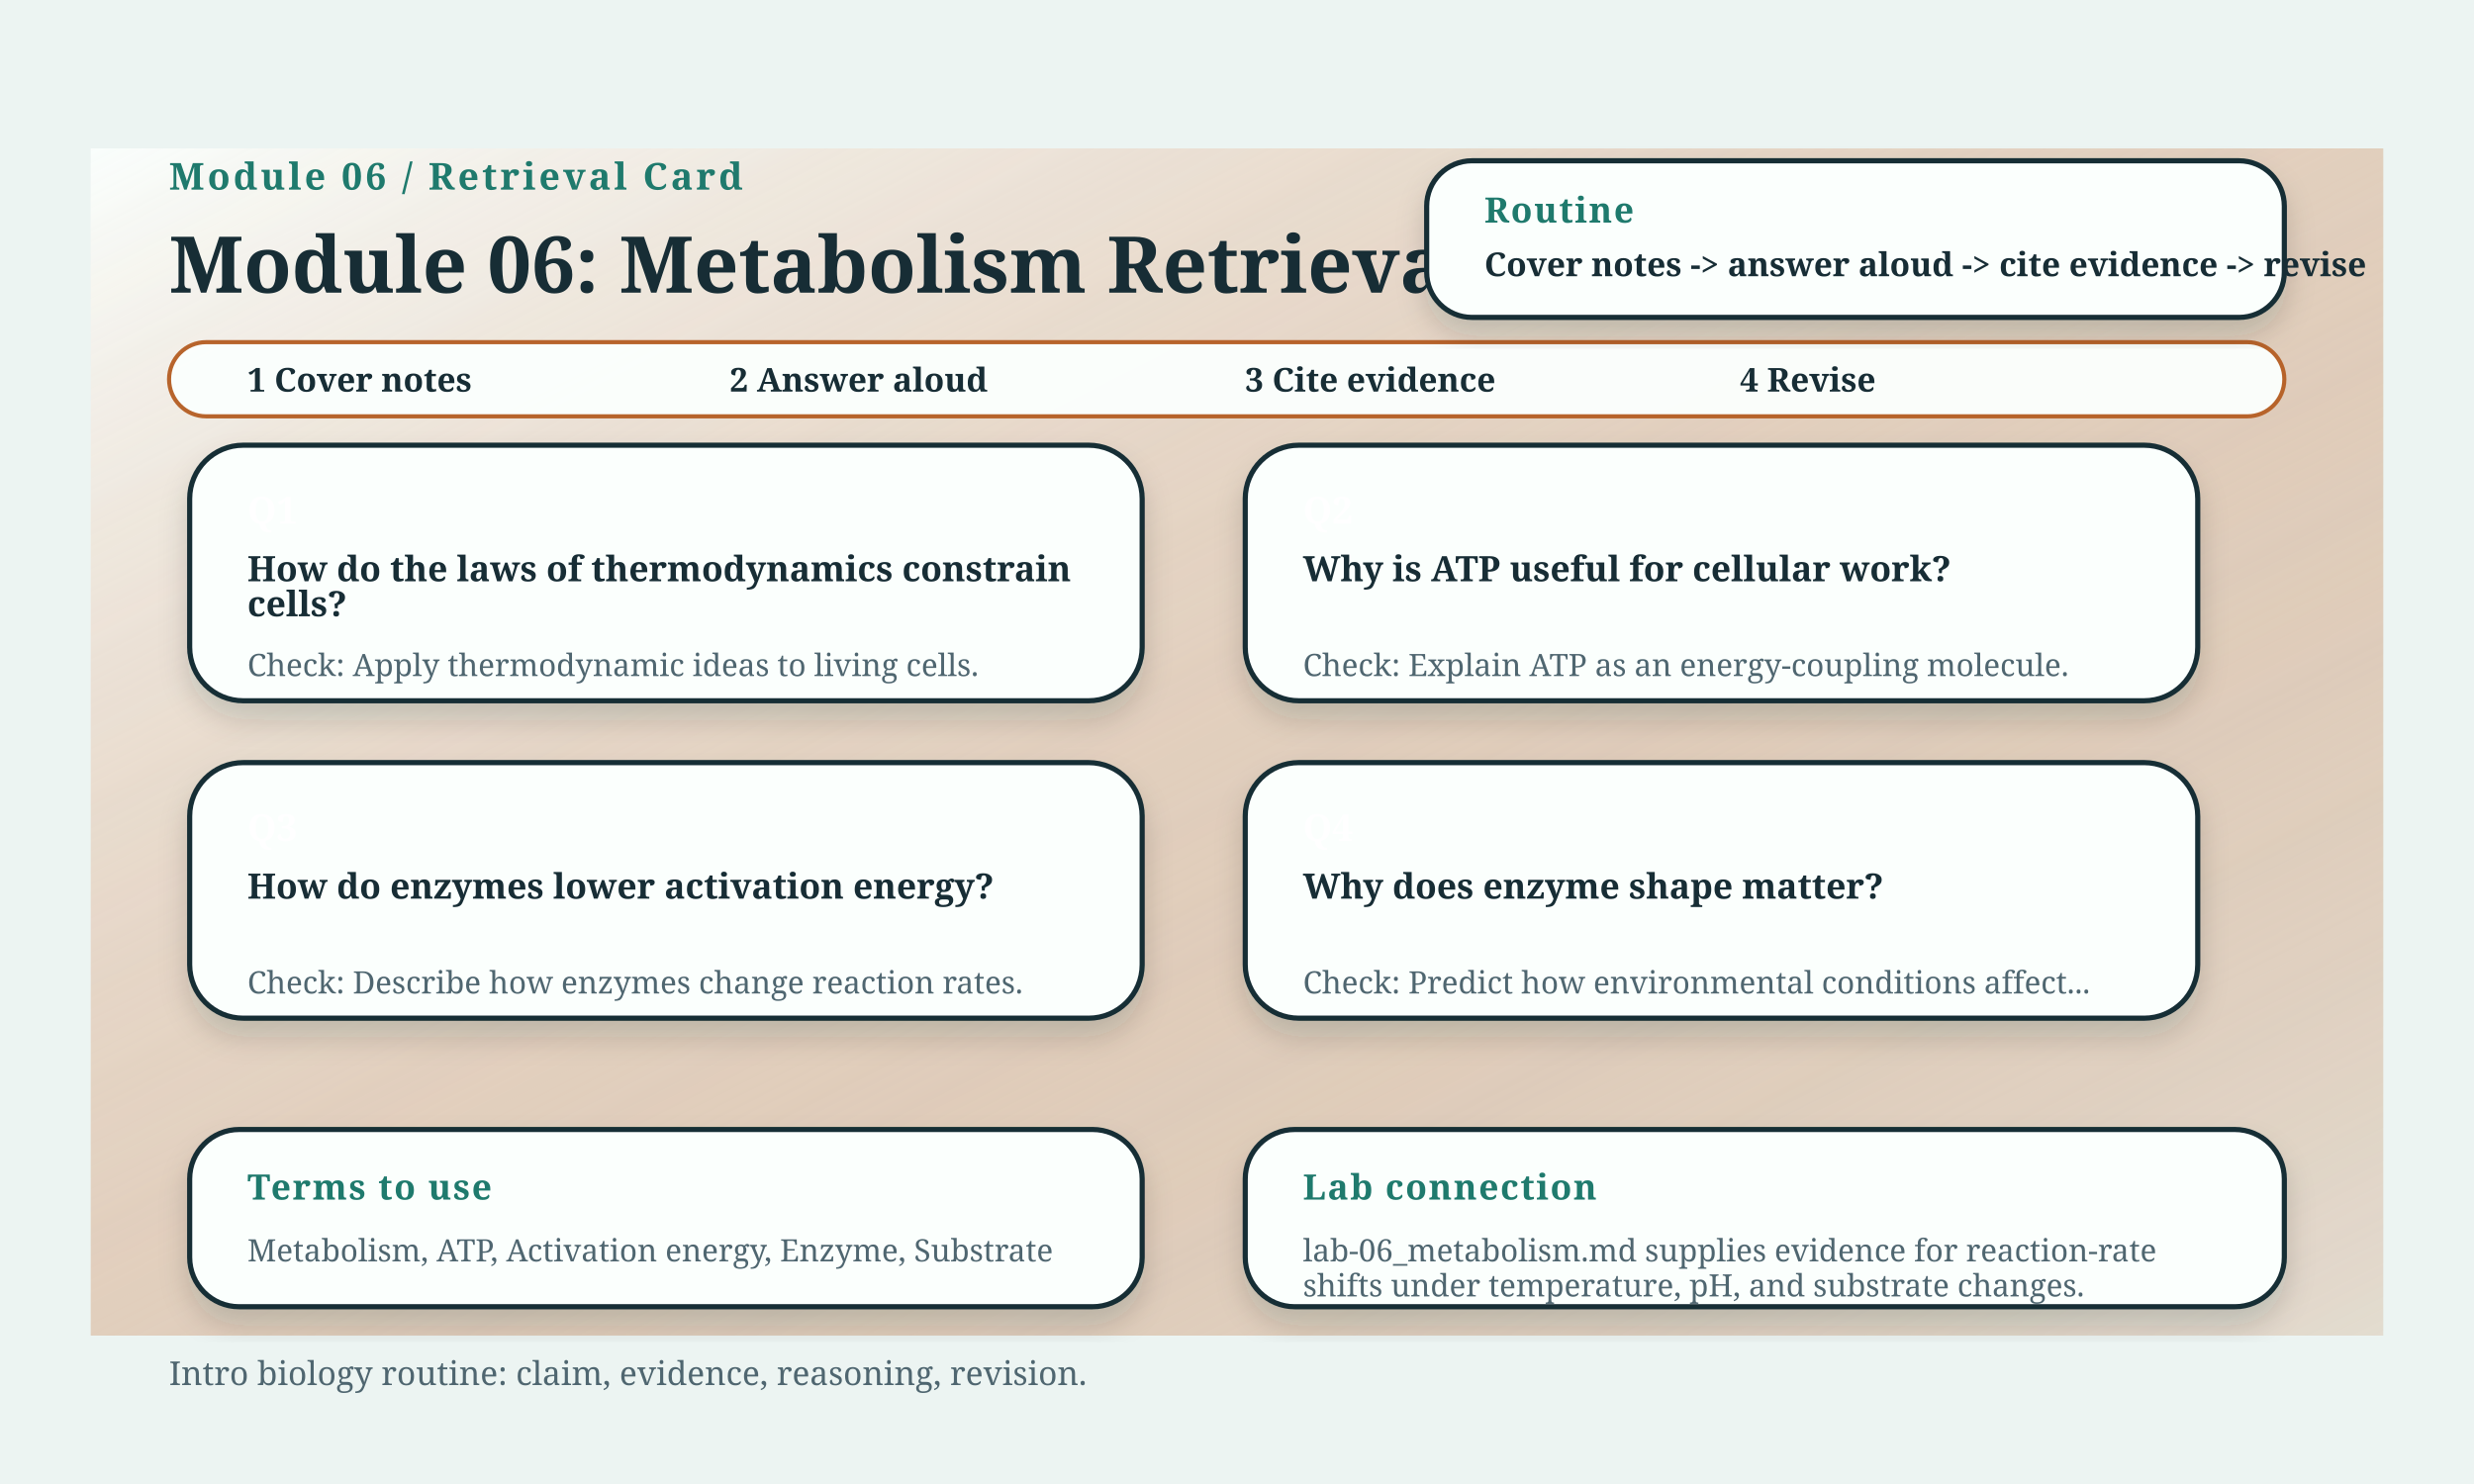
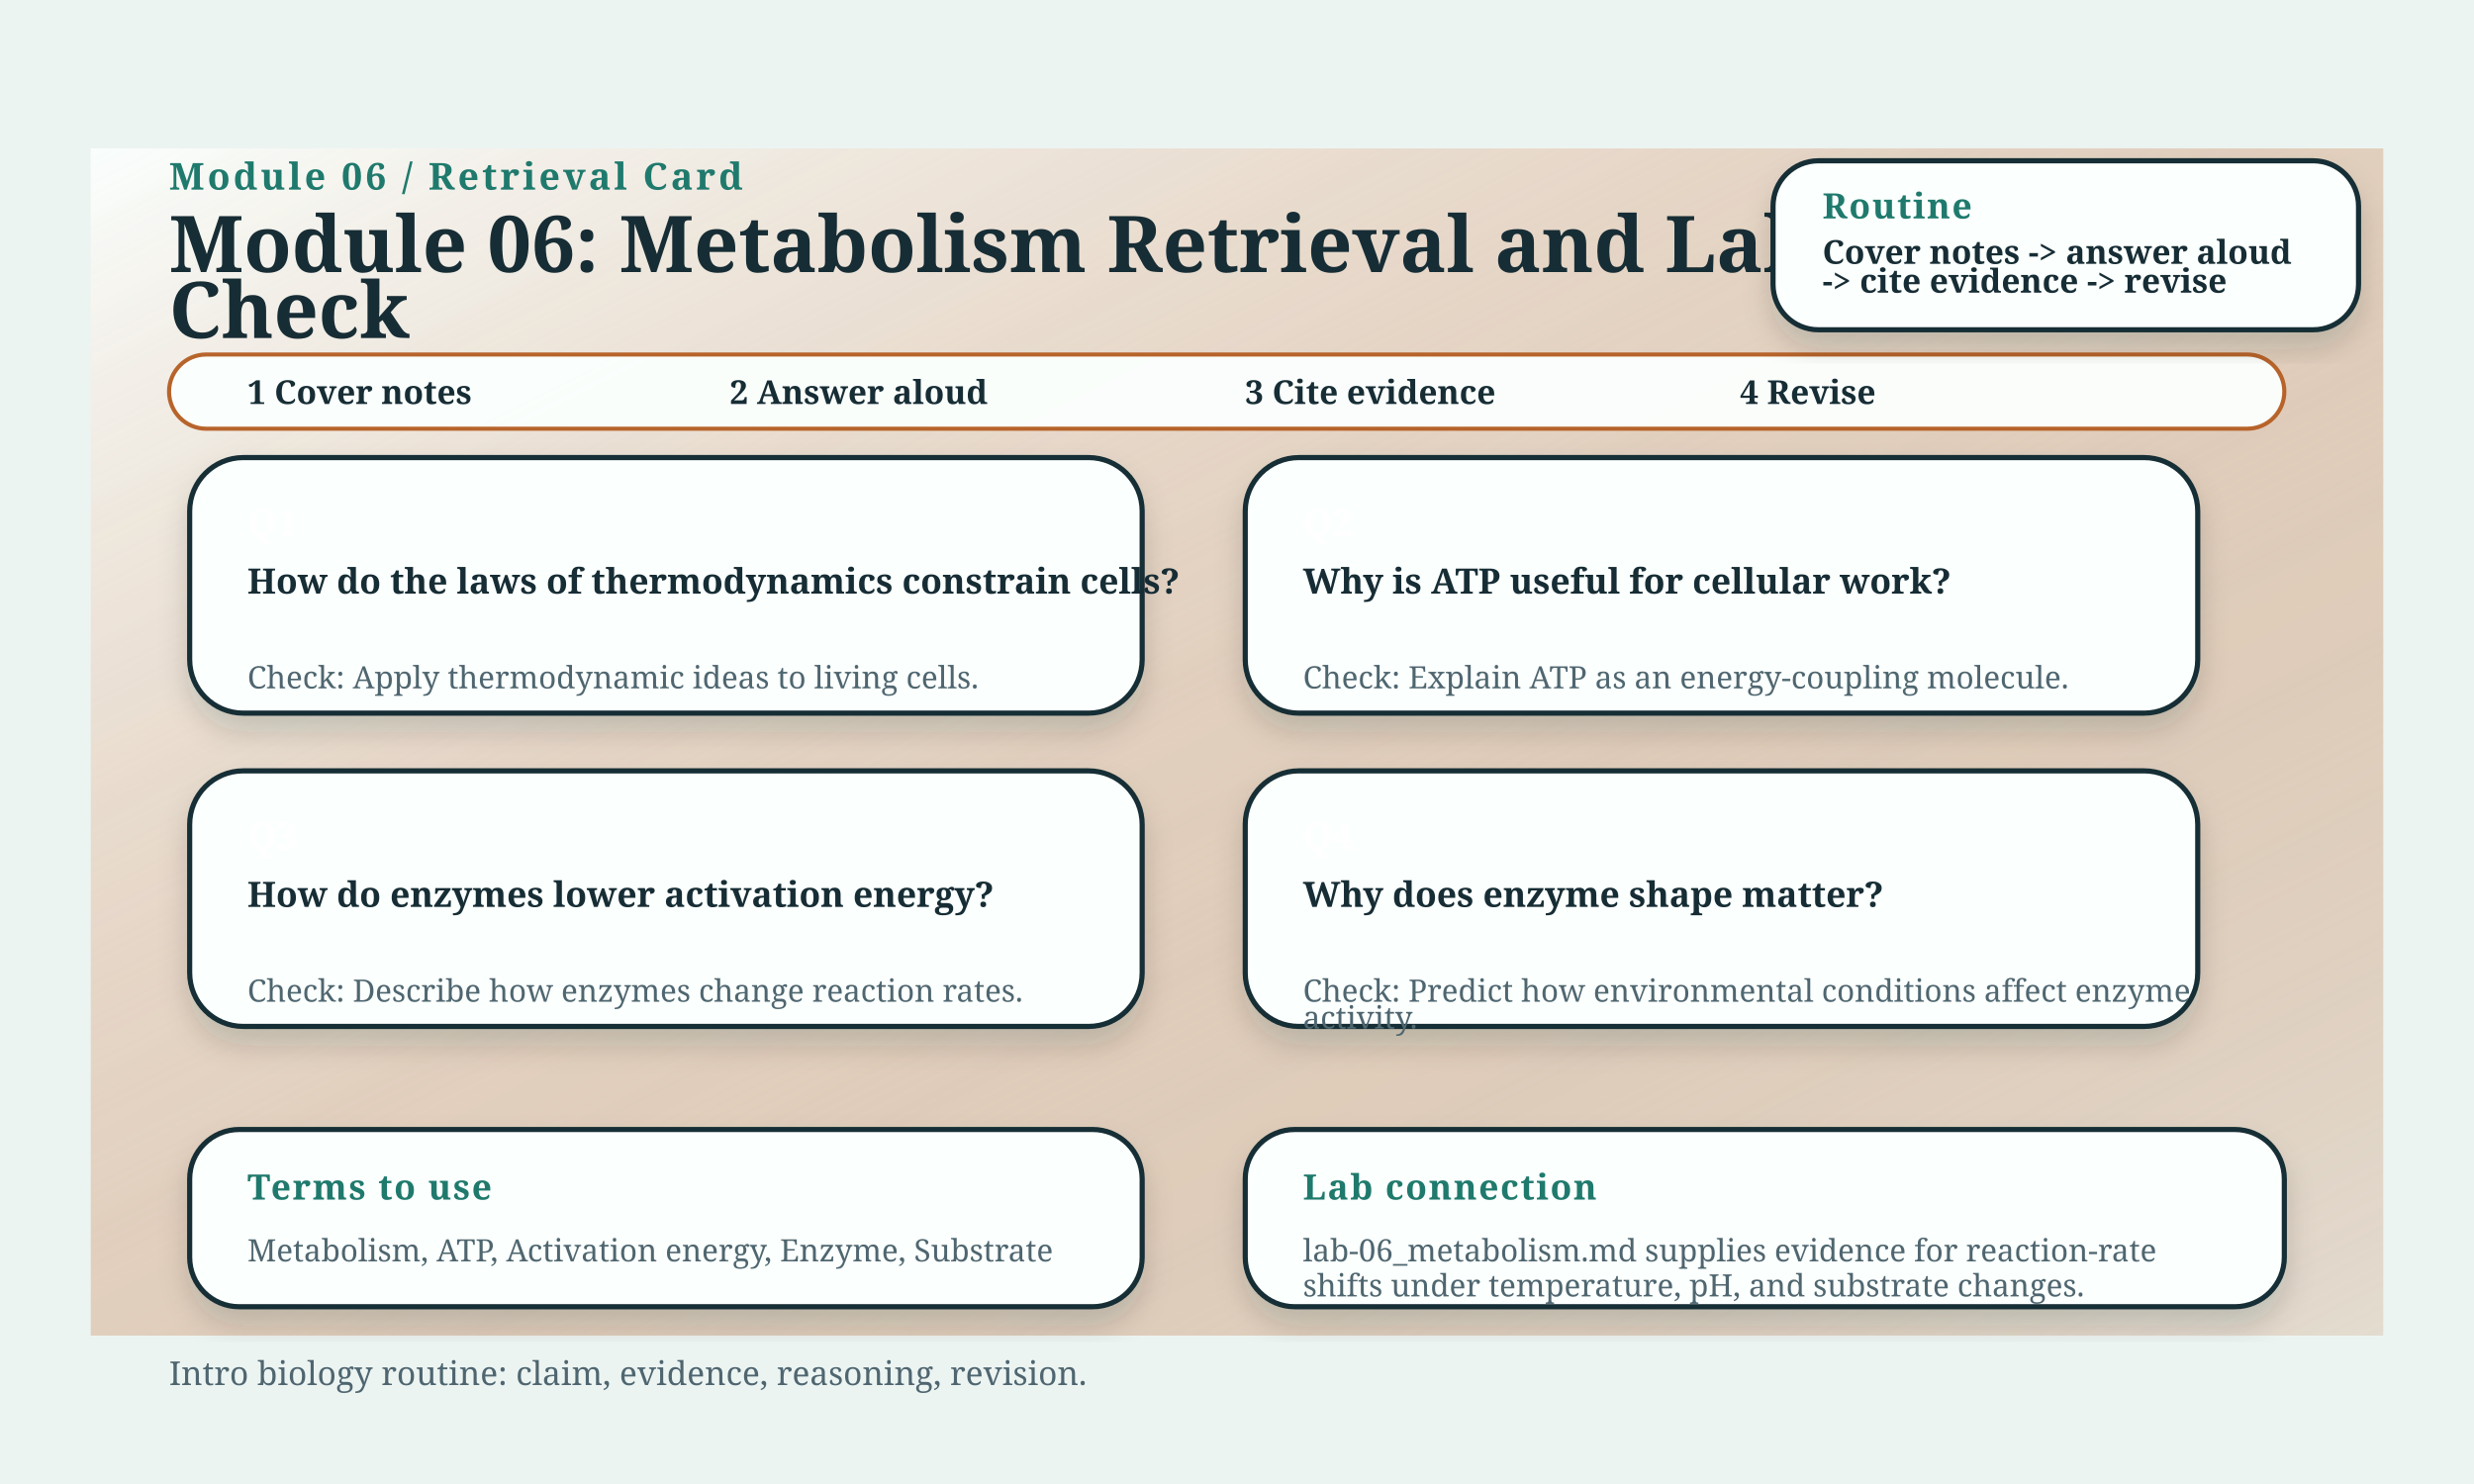
<svg xmlns="http://www.w3.org/2000/svg" width="1200" height="720" viewBox="0 0 1200 720" role="img" aria-label="Module 06: Metabolism Retrieval and Lab Check">
  <style>
    .bg { fill: #ecf4f2; }
    .halo { fill: url(#wash); opacity: 0.92; }
    .frame { fill: #fbfffd; stroke: #172d35; stroke-width: 3; }
    .eyebrow { fill: #1f7a6d; font: 800 18px Georgia, serif; letter-spacing: 1.5px; text-transform: uppercase; }
    .title-text { fill: #172d35; font: 800 38px Georgia, serif; }
    .footer { fill: #4f6670; font: 16px Georgia, serif; }
    .claim-card, .side-card, .feedback-card, .prompt-card, .routine-card, .stage-card-bg { fill: #fbfffd; stroke: #172d35; stroke-width: 2.5; filter: url(#shadow); }
    .claim-kicker, .card-kicker { fill: #1f7a6d; font: 800 17px Georgia, serif; letter-spacing: 0.8px; text-transform: uppercase; }
    .claim-text { fill: #172d35; font: 700 25px Georgia, serif; }
    .node { fill: #fbfffd; stroke: #b55f24; stroke-width: 3; filter: url(#shadow); }
    .node-claim { stroke: #1f7a6d; }
    .node-mechanism { stroke: #b55f24; }
    .node-evidence { stroke: #567d46; }
    .node-vocabulary { stroke: #8067a9; }
    .node-application { stroke: #b26b2f; }
    .node-revision { stroke: #8a4351; }
    .cluster-pill { stroke: none; opacity: 0.92; }
    .cluster-claim { fill: #1f7a6d; }
    .cluster-mechanism { fill: #b55f24; }
    .cluster-evidence { fill: #6d9c57; }
    .cluster-vocabulary { fill: #9b83c6; }
    .cluster-application { fill: #d28942; }
    .cluster-revision { fill: #b85d70; }
    .cluster-label, .legend-text { fill: white; font: 800 11px Georgia, serif; letter-spacing: 1px; text-transform: uppercase; }
    .node-label { fill: #172d35; font: 800 20px Georgia, serif; }
    .node-detail { fill: #4f6670; font: 14px Georgia, serif; }
    .edge { stroke: #1f7a6d; stroke-width: 4; stroke-linecap: round; opacity: 0.72; marker-end: url(#arrowhead); }
-     .edge-label { fill: #1f7a6d; font: 700 13px Georgia, serif; text-anchor: middle; paint-order: stroke; stroke: #ecf4f2; stroke-width: 4; }
+     .edge-label { fill: #1f7a6d; font: 700 12px Georgia, serif; text-anchor: middle; paint-order: stroke; stroke: #ecf4f2; stroke-width: 5; }
    .stage-dot { fill: #b55f24; }
    .stage-num { fill: white; font: 900 18px Georgia, serif; }
    .stage-label { fill: #172d35; font: 800 18px Georgia, serif; }
    .stage-detail, .mini-text, .check-text { fill: #4f6670; font: 15px Georgia, serif; }
    .arrow { fill: none; stroke: #b55f24; stroke-width: 5; stroke-linecap: round; marker-end: url(#arrowhead); }
    .prompt-text { fill: #172d35; font: 700 17px Georgia, serif; }
    .routine-text { fill: #172d35; font: 700 16px Georgia, serif; }
    .retrieval-step-strip { fill: #fbfffd; stroke: #b55f24; stroke-width: 2; opacity: 0.96; }
    .palette-high-design { fill: #1f7a6d; }
    @media print { .claim-card, .side-card, .feedback-card, .prompt-card, .routine-card, .node, .stage-card-bg { filter: none; } }
    </style>
  <defs>
    <linearGradient id="wash" x1="0" x2="1" y1="0" y2="1">
      <stop offset="0" stop-color="#fbfffd" />
      <stop offset="1" stop-color="#b55f24" stop-opacity="0.18" />
    </linearGradient>
    <filter id="shadow" x="-20%" y="-20%" width="140%" height="140%">
      <feDropShadow dx="0" dy="8" stdDeviation="7" flood-color="#172d35" flood-opacity="0.16" />
    </filter>
    <marker id="arrowhead" markerWidth="12" markerHeight="8" refX="11" refY="4" orient="auto">
      <polygon points="0 0, 12 4, 0 8" fill="#b55f24" />
    </marker>
  </defs>
  <rect class="bg" width="1200" height="720" />
  <path class="halo" d="M44 72 H1156 V648 H44 Z" />
  <text x="82" y="92" class="eyebrow">Module 06 / Retrieval Card</text>
-   <text x="82" y="142" class="title-text">Module 06: Metabolism Retrieval and Lab Check</text>
-   <rect x="82" y="166" width="1026" height="36" rx="18" class="retrieval-step-strip" />
-   <text x="120" y="190" class="routine-text">1 Cover notes</text>
-   <text x="354" y="190" class="routine-text">2 Answer aloud</text>
-   <text x="604" y="190" class="routine-text">3 Cite evidence</text>
-   <text x="844" y="190" class="routine-text">4 Revise</text>
-   <rect x="692" y="78" width="416" height="76" rx="22" class="routine-card" />
-   <text x="720" y="108" class="card-kicker">Routine</text>
-   <text x="720" y="134" class="routine-text">Cover notes -&gt; answer aloud -&gt; cite evidence -&gt; revise</text>
-   <rect x="92" y="216" width="462" height="124" rx="26" class="prompt-card" />
-   <text x="120" y="254" class="stage-num">Q1</text>
-   <text x="120.0" y="282.0" class="prompt-text">
-     <tspan x="120.0" dy="0">How do the laws of thermodynamics constrain</tspan>
-     <tspan x="120.0" dy="17">cells?</tspan>
+   <text x="82.0" y="132.0" class="title-text">
+     <tspan x="82.0" dy="0">Module 06: Metabolism Retrieval and Lab</tspan>
+     <tspan x="82.0" dy="32">Check</tspan>
  </text>
-   <text x="120.0" y="328.0" class="check-text">
+   <rect x="82" y="172" width="1026" height="36" rx="18" class="retrieval-step-strip" />
+   <text x="120" y="196" class="routine-text">1 Cover notes</text>
+   <text x="354" y="196" class="routine-text">2 Answer aloud</text>
+   <text x="604" y="196" class="routine-text">3 Cite evidence</text>
+   <text x="844" y="196" class="routine-text">4 Revise</text>
+   <rect x="860" y="78" width="284" height="82" rx="22" class="routine-card" />
+   <text x="884" y="106" class="card-kicker">Routine</text>
+   <text x="884.0" y="128.0" class="routine-text">
+     <tspan x="884.0" dy="0">Cover notes -&gt; answer aloud</tspan>
+     <tspan x="884.0" dy="14">-&gt; cite evidence -&gt; revise</tspan>
+   </text>
+   <rect x="92" y="222" width="462" height="124" rx="26" class="prompt-card" />
+   <text x="120" y="260" class="stage-num">Q1</text>
+   <text x="120.0" y="288.0" class="prompt-text">
+     <tspan x="120.0" dy="0">How do the laws of thermodynamics constrain cells?</tspan>
+   </text>
+   <text x="120.0" y="334.0" class="check-text">
    <tspan x="120.0" dy="0">Check: Apply thermodynamic ideas to living cells.</tspan>
  </text>
-   <rect x="604" y="216" width="462" height="124" rx="26" class="prompt-card" />
-   <text x="632" y="254" class="stage-num">Q2</text>
-   <text x="632.0" y="282.0" class="prompt-text">
+   <rect x="604" y="222" width="462" height="124" rx="26" class="prompt-card" />
+   <text x="632" y="260" class="stage-num">Q2</text>
+   <text x="632.0" y="288.0" class="prompt-text">
    <tspan x="632.0" dy="0">Why is ATP useful for cellular work?</tspan>
  </text>
-   <text x="632.0" y="328.0" class="check-text">
+   <text x="632.0" y="334.0" class="check-text">
    <tspan x="632.0" dy="0">Check: Explain ATP as an energy-coupling molecule.</tspan>
  </text>
-   <rect x="92" y="370" width="462" height="124" rx="26" class="prompt-card" />
-   <text x="120" y="408" class="stage-num">Q3</text>
-   <text x="120.0" y="436.0" class="prompt-text">
+   <rect x="92" y="374" width="462" height="124" rx="26" class="prompt-card" />
+   <text x="120" y="412" class="stage-num">Q3</text>
+   <text x="120.0" y="440.0" class="prompt-text">
    <tspan x="120.0" dy="0">How do enzymes lower activation energy?</tspan>
  </text>
-   <text x="120.0" y="482.0" class="check-text">
+   <text x="120.0" y="486.0" class="check-text">
    <tspan x="120.0" dy="0">Check: Describe how enzymes change reaction rates.</tspan>
  </text>
-   <rect x="604" y="370" width="462" height="124" rx="26" class="prompt-card" />
-   <text x="632" y="408" class="stage-num">Q4</text>
-   <text x="632.0" y="436.0" class="prompt-text">
+   <rect x="604" y="374" width="462" height="124" rx="26" class="prompt-card" />
+   <text x="632" y="412" class="stage-num">Q4</text>
+   <text x="632.0" y="440.0" class="prompt-text">
    <tspan x="632.0" dy="0">Why does enzyme shape matter?</tspan>
  </text>
-   <text x="632.0" y="482.0" class="check-text">
-     <tspan x="632.0" dy="0">Check: Predict how environmental conditions affect...</tspan>
+   <text x="632.0" y="486.0" class="check-text">
+     <tspan x="632.0" dy="0">Check: Predict how environmental conditions affect enzyme</tspan>
+     <tspan x="632.0" dy="13">activity.</tspan>
  </text>
  <rect x="92" y="548" width="462" height="86" rx="24" class="side-card" />
  <text x="120" y="582" class="card-kicker">Terms to use</text>
  <text x="120.0" y="612.0" class="mini-text">
    <tspan x="120.0" dy="0">Metabolism, ATP, Activation energy, Enzyme, Substrate</tspan>
  </text>
  <rect x="604" y="548" width="504" height="86" rx="24" class="side-card" />
  <text x="632" y="582" class="card-kicker">Lab connection</text>
  <text x="632.0" y="612.0" class="mini-text">
    <tspan x="632.0" dy="0">lab-06_metabolism.md supplies evidence for reaction-rate</tspan>
    <tspan x="632.0" dy="17">shifts under temperature, pH, and substrate changes.</tspan>
  </text>
  <text x="82" y="672" class="footer">Intro biology routine: claim, evidence, reasoning, revision.</text>
</svg>
